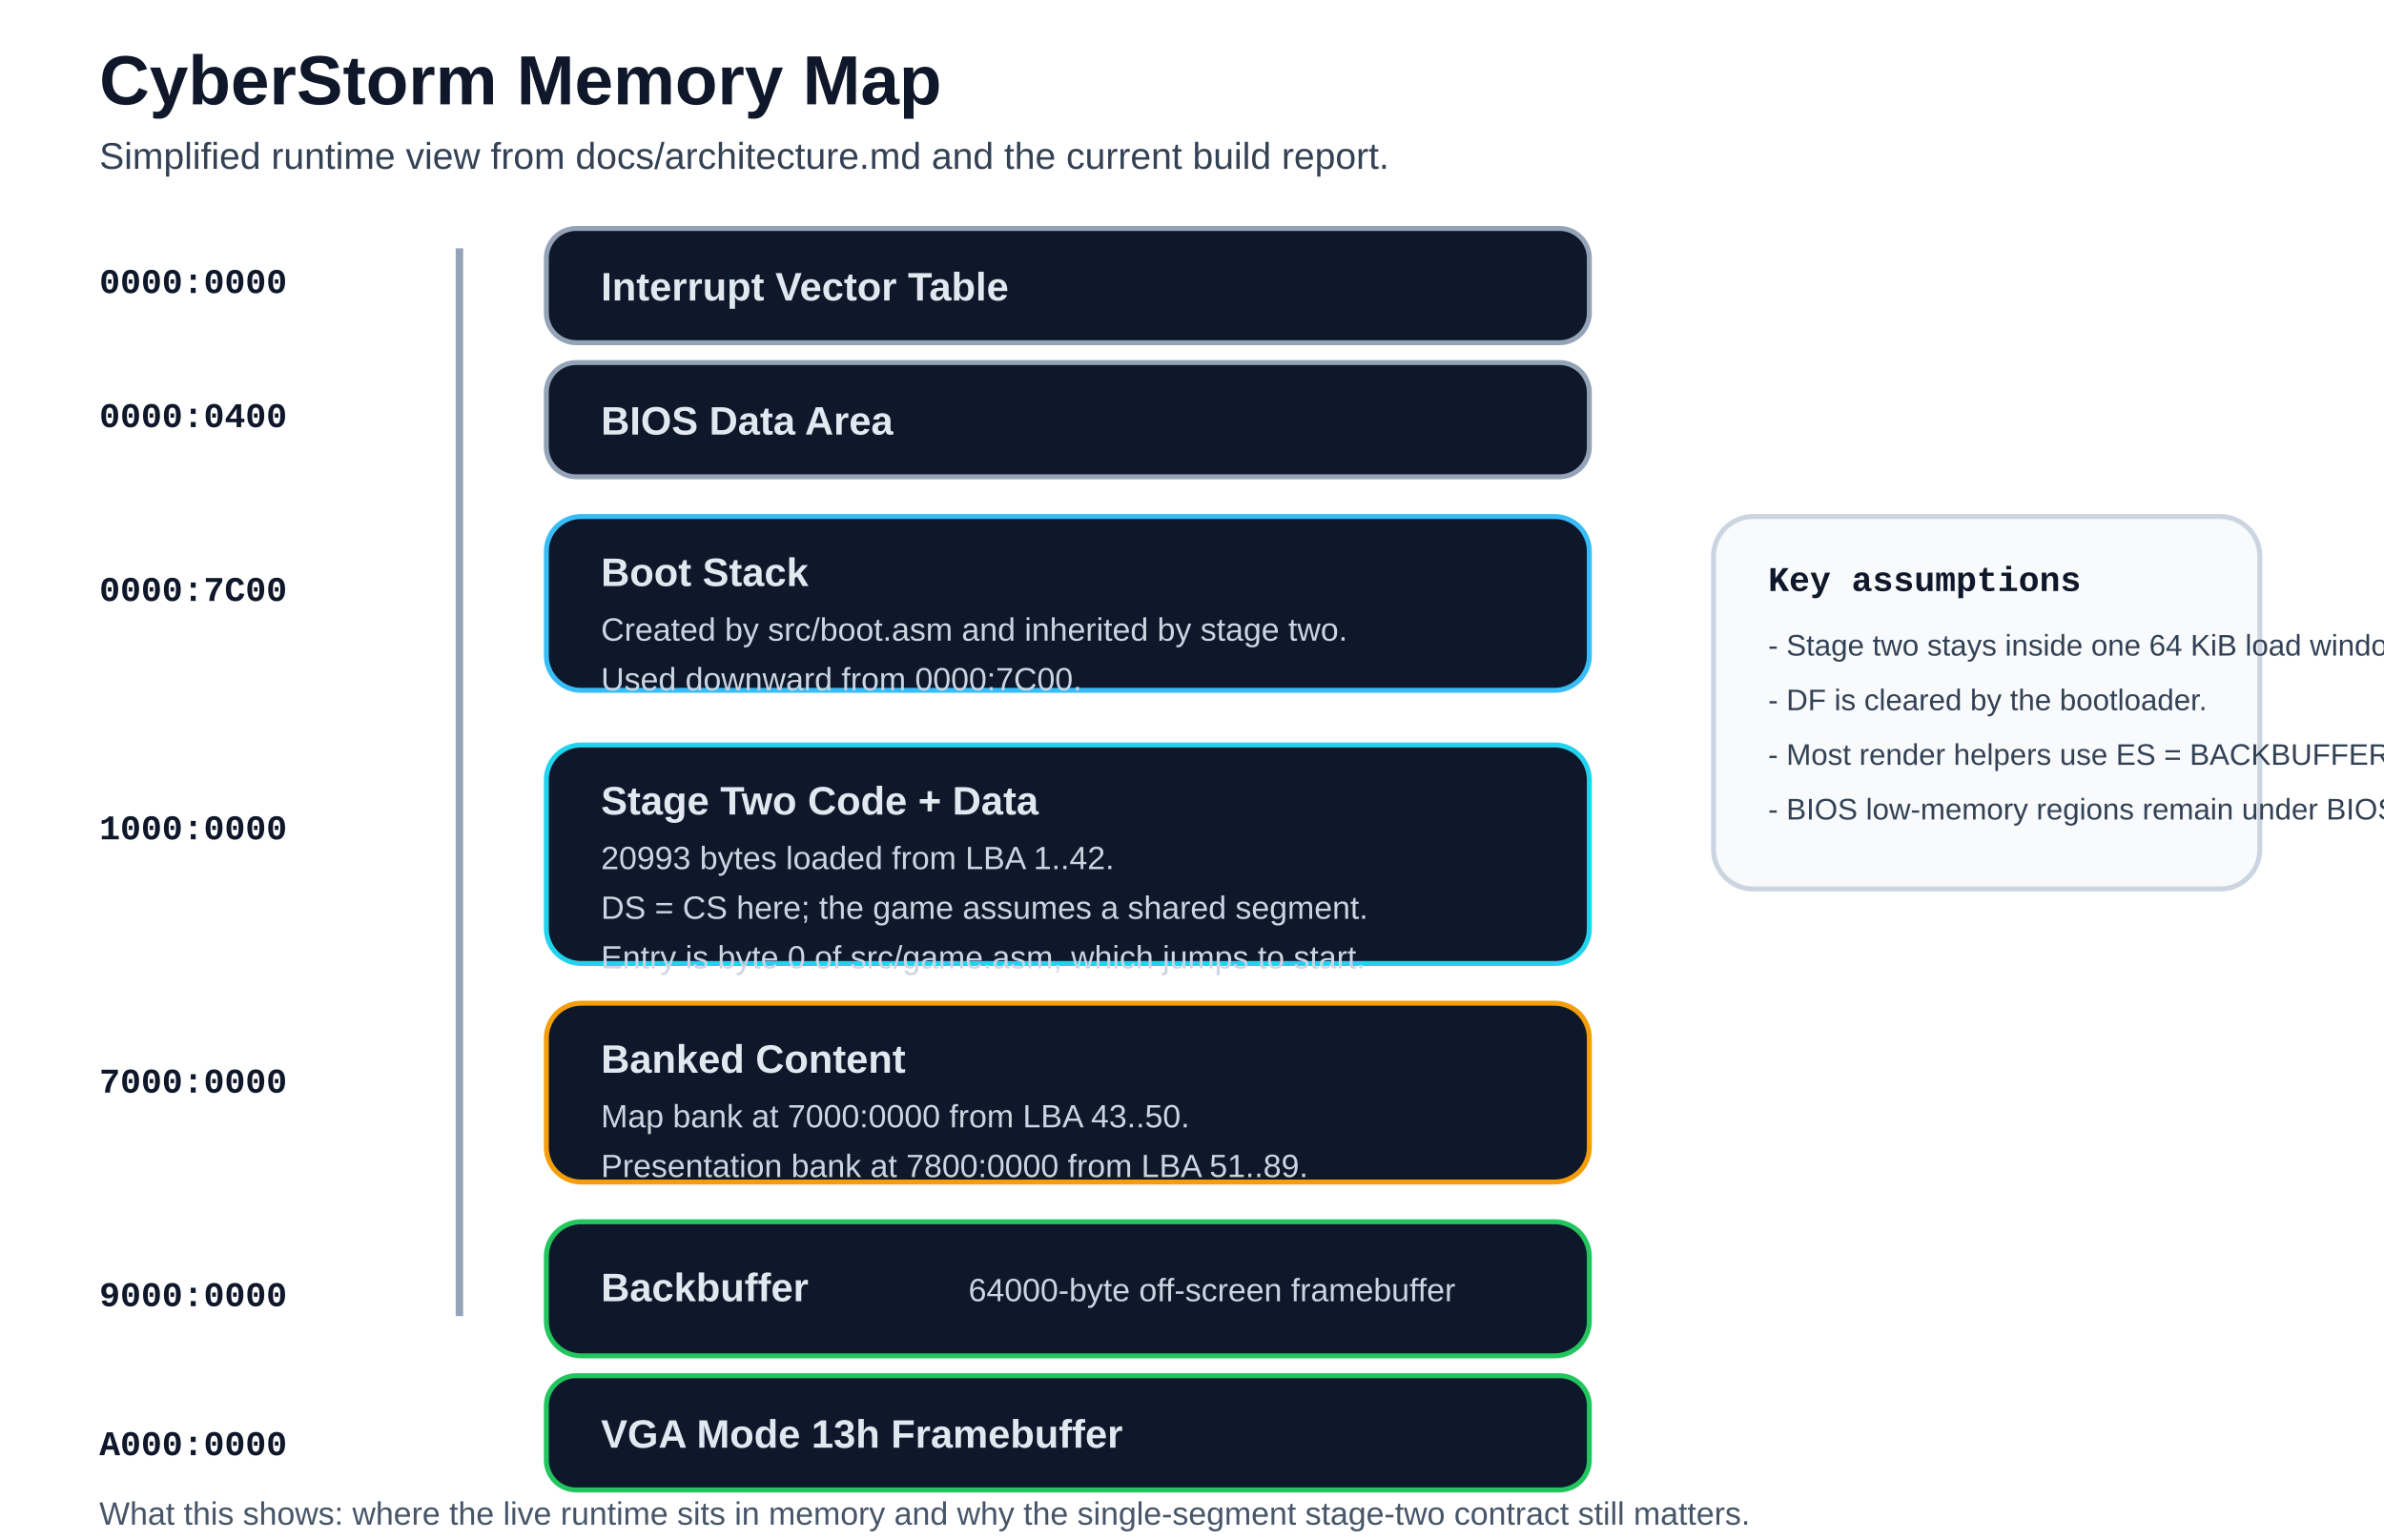
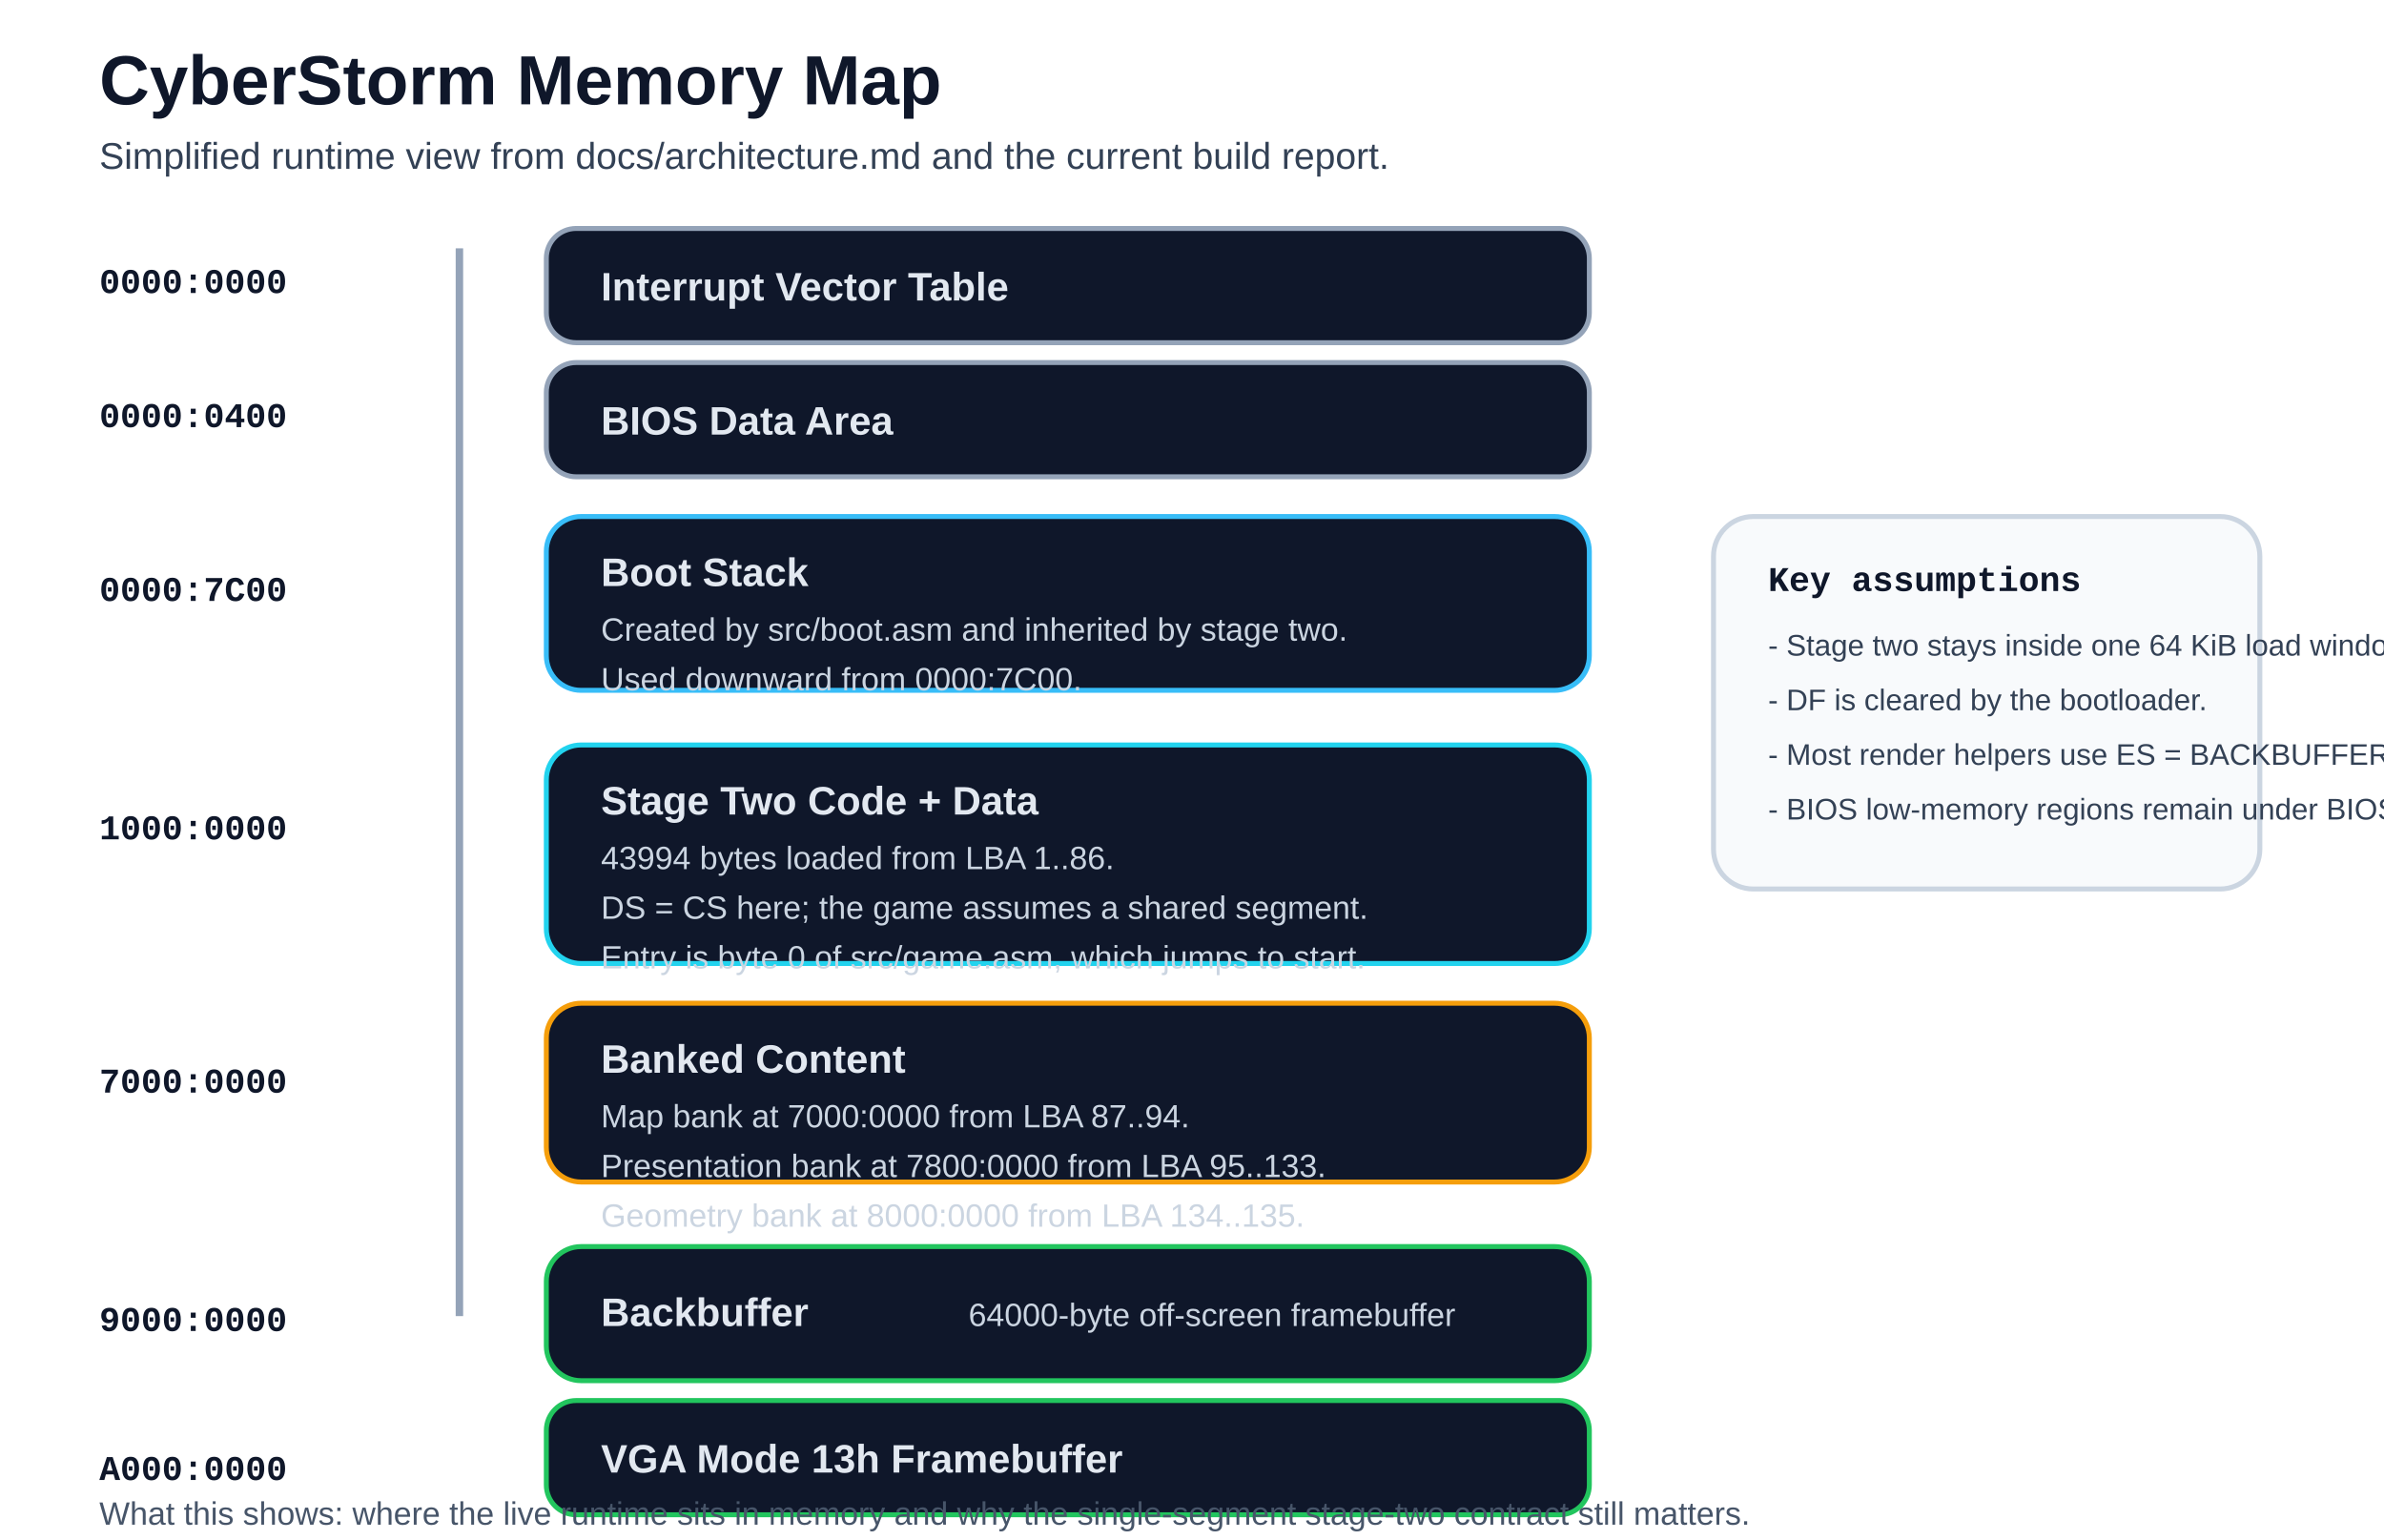
<svg xmlns="http://www.w3.org/2000/svg" width="960" height="620" viewBox="0 0 960 620" role="img" aria-labelledby="title desc">
  <defs>
    <style>
      .title { font: 700 28px 'Segoe UI', Arial, sans-serif; fill: #0f172a; }
      .subtitle { font: 400 15px 'Segoe UI', Arial, sans-serif; fill: #334155; }
      .addr { font: 700 14px 'Consolas', 'Courier New', monospace; fill: #0f172a; }
      .label { font: 700 16px 'Segoe UI', Arial, sans-serif; fill: #e2e8f0; }
      .body { font: 400 13px 'Segoe UI', Arial, sans-serif; fill: #cbd5e1; }
      .note { font: 400 13px 'Segoe UI', Arial, sans-serif; fill: #475569; }
      .tiny { font: 400 12px 'Segoe UI', Arial, sans-serif; fill: #334155; }
    </style>
  </defs>
  <text x="40" y="42" class="title">CyberStorm Memory Map</text>
  <text x="40" y="68" class="subtitle">Simplified runtime view from docs/architecture.md and the current build report.</text>
  <line x1="185" y1="100" x2="185" y2="530" stroke="#94a3b8" stroke-width="3" />
  <text x="40" y="118" class="addr">0000:0000</text>
  <rect x="220" y="92" width="420" height="46" rx="12" fill="#0f172a" stroke="#94a3b8" stroke-width="2" />
  <text x="242" y="121" class="label">Interrupt Vector Table</text>
  <text x="40" y="172" class="addr">0000:0400</text>
  <rect x="220" y="146" width="420" height="46" rx="12" fill="#0f172a" stroke="#94a3b8" stroke-width="2" />
  <text x="242" y="175" class="label">BIOS Data Area</text>
  <text x="40" y="242" class="addr">0000:7C00</text>
  <rect x="220" y="208" width="420" height="70" rx="14" fill="#0f172a" stroke="#38bdf8" stroke-width="2" />
  <text x="242" y="236" class="label">Boot Stack</text>
  <text x="242" y="258" class="body">Created by src/boot.asm and inherited by stage two.</text>
  <text x="242" y="278" class="body">Used downward from 0000:7C00.</text>
  <text x="40" y="338" class="addr">1000:0000</text>
  <rect x="220" y="300" width="420" height="88" rx="14" fill="#0f172a" stroke="#22d3ee" stroke-width="2" />
  <text x="242" y="328" class="label">Stage Two Code + Data</text>
-   <text x="242" y="350" class="body">20993 bytes loaded from LBA 1..42.</text>
+   <text x="242" y="350" class="body">43994 bytes loaded from LBA 1..86.</text>
  <text x="242" y="370" class="body">DS = CS here; the game assumes a shared segment.</text>
  <text x="242" y="390" class="body">Entry is byte 0 of src/game.asm, which jumps to start.</text>
  <text x="40" y="440" class="addr">7000:0000</text>
  <rect x="220" y="404" width="420" height="72" rx="14" fill="#0f172a" stroke="#f59e0b" stroke-width="2" />
  <text x="242" y="432" class="label">Banked Content</text>
-   <text x="242" y="454" class="body">Map bank at 7000:0000 from LBA 43..50.</text>
-   <text x="242" y="474" class="body">Presentation bank at 7800:0000 from LBA 51..89.</text>
-   <text x="40" y="526" class="addr">9000:0000</text>
-   <rect x="220" y="492" width="420" height="54" rx="14" fill="#0f172a" stroke="#22c55e" stroke-width="2" />
-   <text x="242" y="524" class="label">Backbuffer</text>
-   <text x="390" y="524" class="body">64000-byte off-screen framebuffer</text>
-   <text x="40" y="586" class="addr">A000:0000</text>
-   <rect x="220" y="554" width="420" height="46" rx="12" fill="#0f172a" stroke="#22c55e" stroke-width="2" />
-   <text x="242" y="583" class="label">VGA Mode 13h Framebuffer</text>
+   <text x="242" y="454" class="body">Map bank at 7000:0000 from LBA 87..94.</text>
+   <text x="242" y="474" class="body">Presentation bank at 7800:0000 from LBA 95..133.</text>
+   <text x="242" y="494" class="body">Geometry bank at 8000:0000 from LBA 134..135.</text>
+   <text x="40" y="536" class="addr">9000:0000</text>
+   <rect x="220" y="502" width="420" height="54" rx="14" fill="#0f172a" stroke="#22c55e" stroke-width="2" />
+   <text x="242" y="534" class="label">Backbuffer</text>
+   <text x="390" y="534" class="body">64000-byte off-screen framebuffer</text>
+   <text x="40" y="596" class="addr">A000:0000</text>
+   <rect x="220" y="564" width="420" height="46" rx="12" fill="#0f172a" stroke="#22c55e" stroke-width="2" />
+   <text x="242" y="593" class="label">VGA Mode 13h Framebuffer</text>
  <rect x="690" y="208" width="220" height="150" rx="16" fill="#f8fafc" stroke="#cbd5e1" stroke-width="2" />
  <text x="712" y="238" class="addr">Key assumptions</text>
  <text x="712" y="264" class="tiny">- Stage two stays inside one 64 KiB load window.</text>
  <text x="712" y="286" class="tiny">- DF is cleared by the bootloader.</text>
  <text x="712" y="308" class="tiny">- Most render helpers use ES = BACKBUFFER_SEG.</text>
  <text x="712" y="330" class="tiny">- BIOS low-memory regions remain under BIOS ownership.</text>
  <text x="40" y="614" class="note">What this shows: where the live runtime sits in memory and why the single-segment stage-two contract still matters.</text>
</svg>
